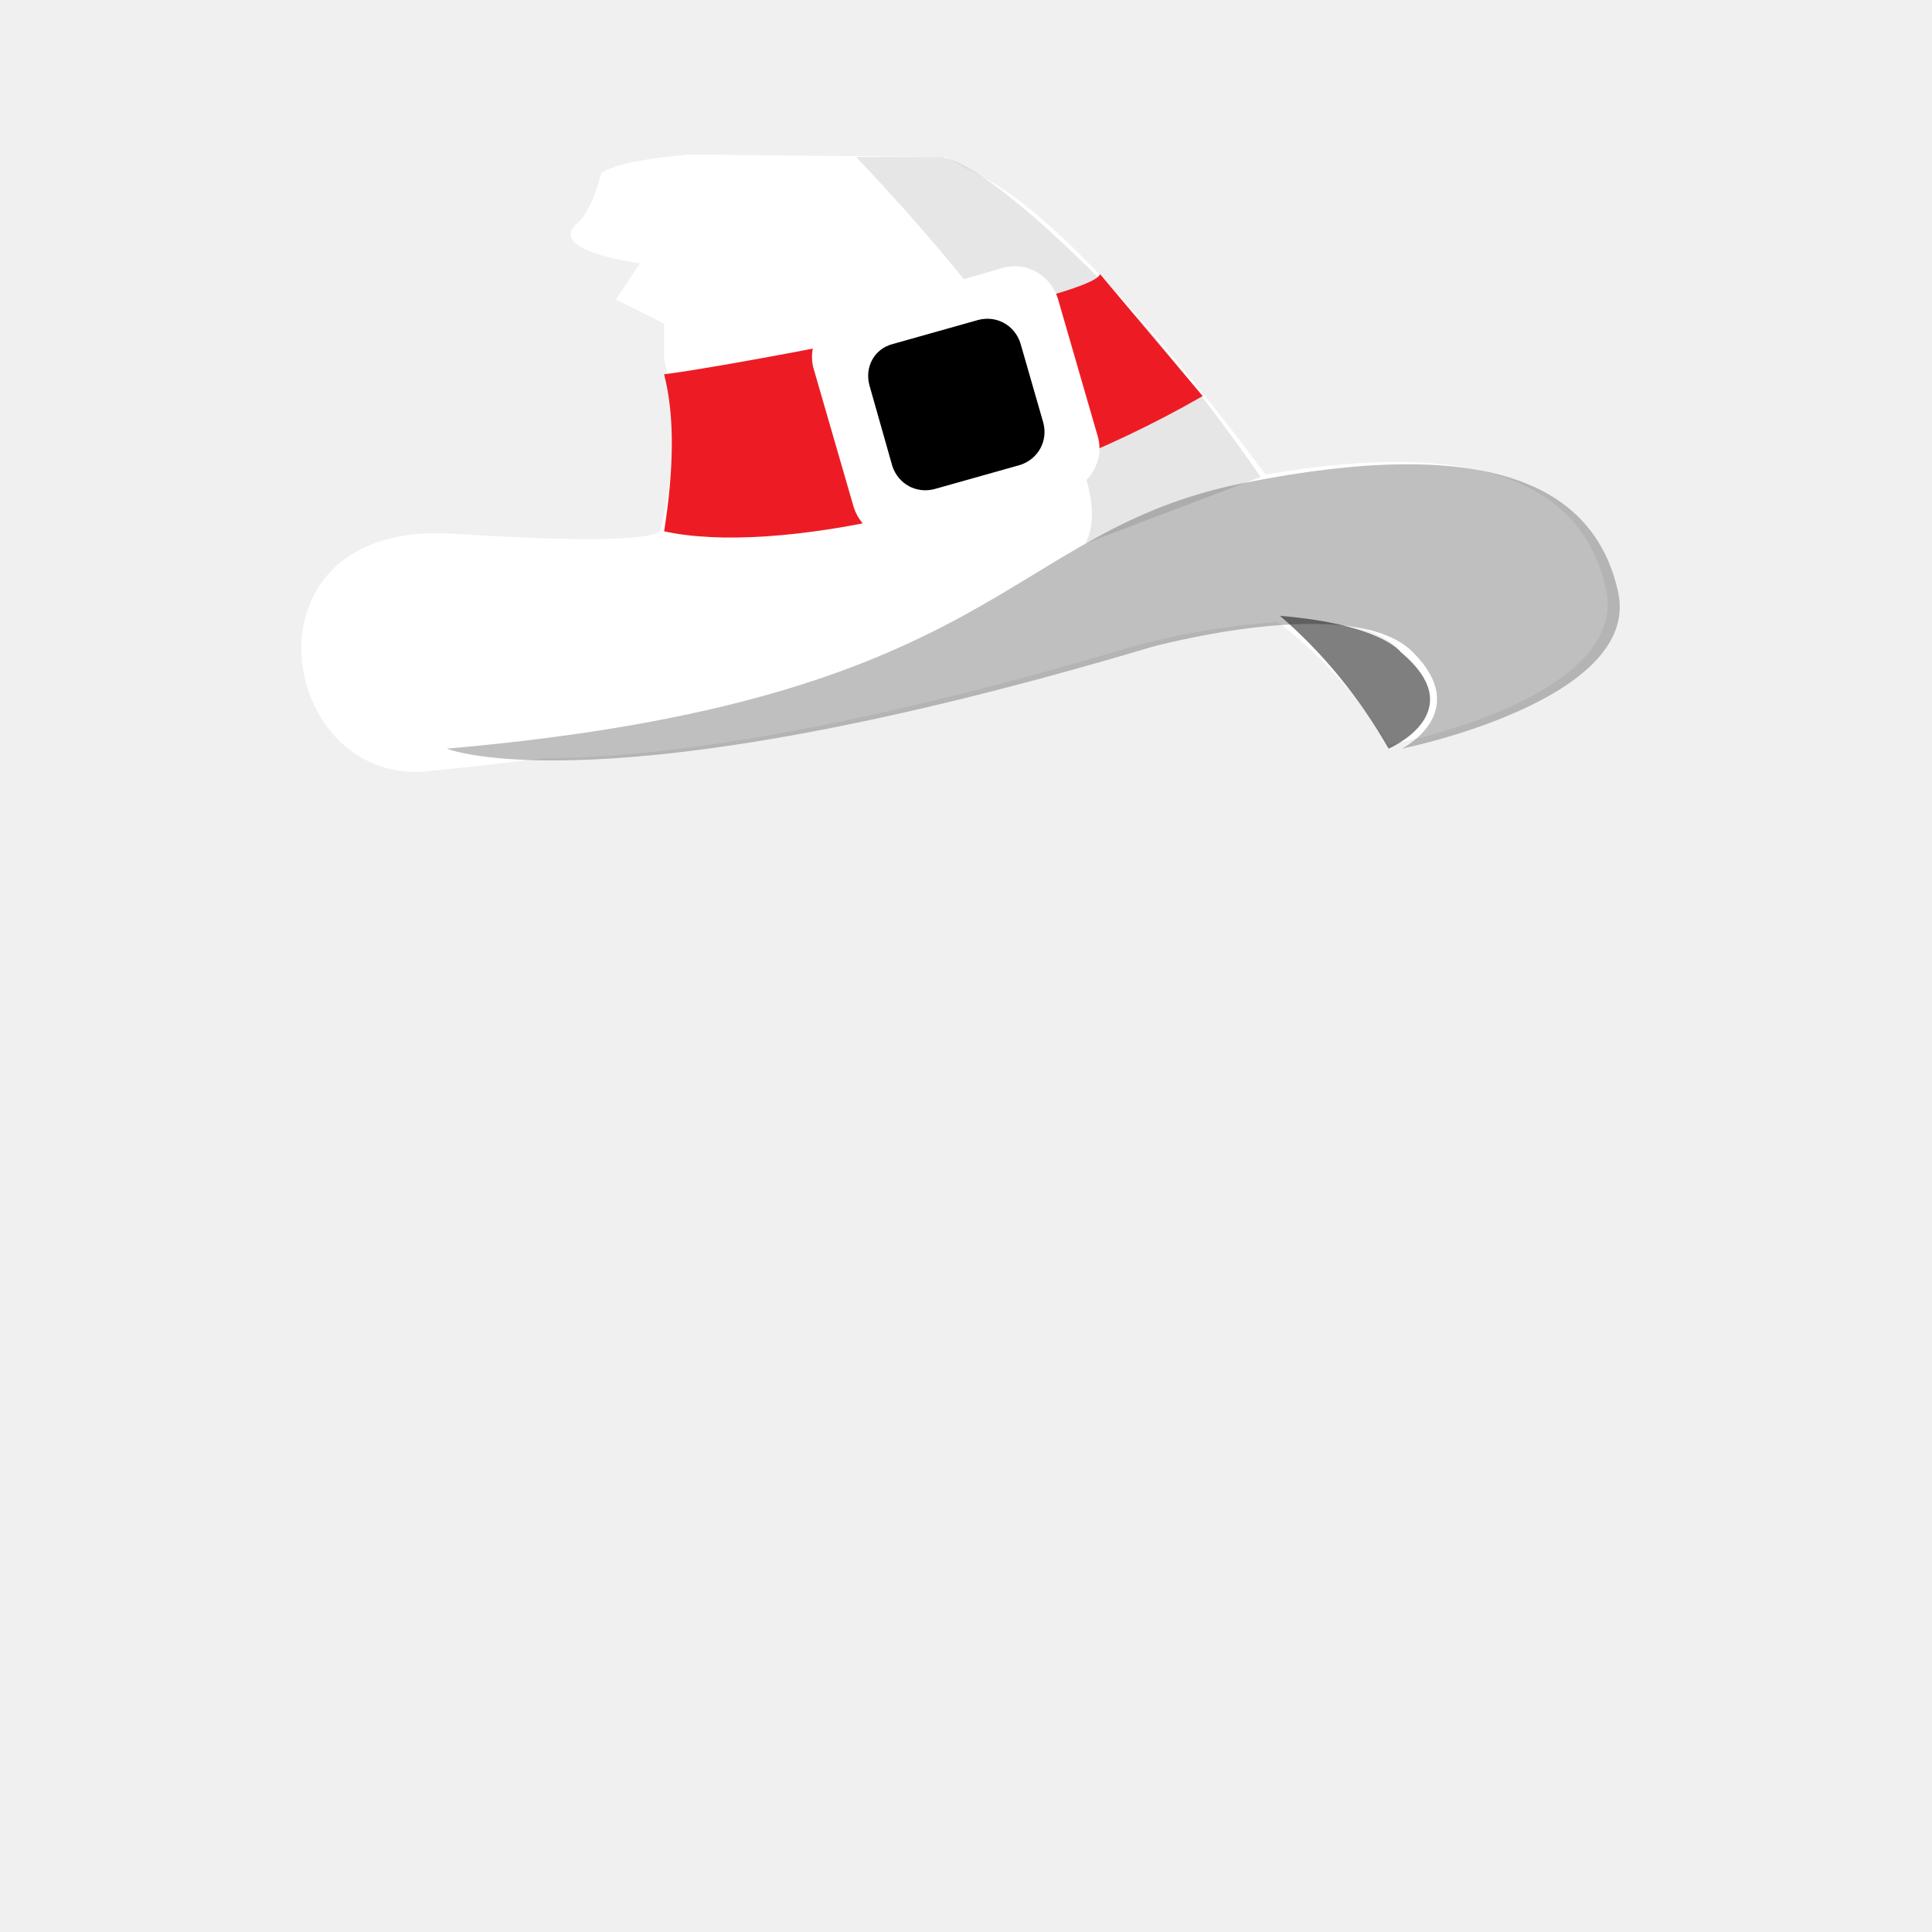
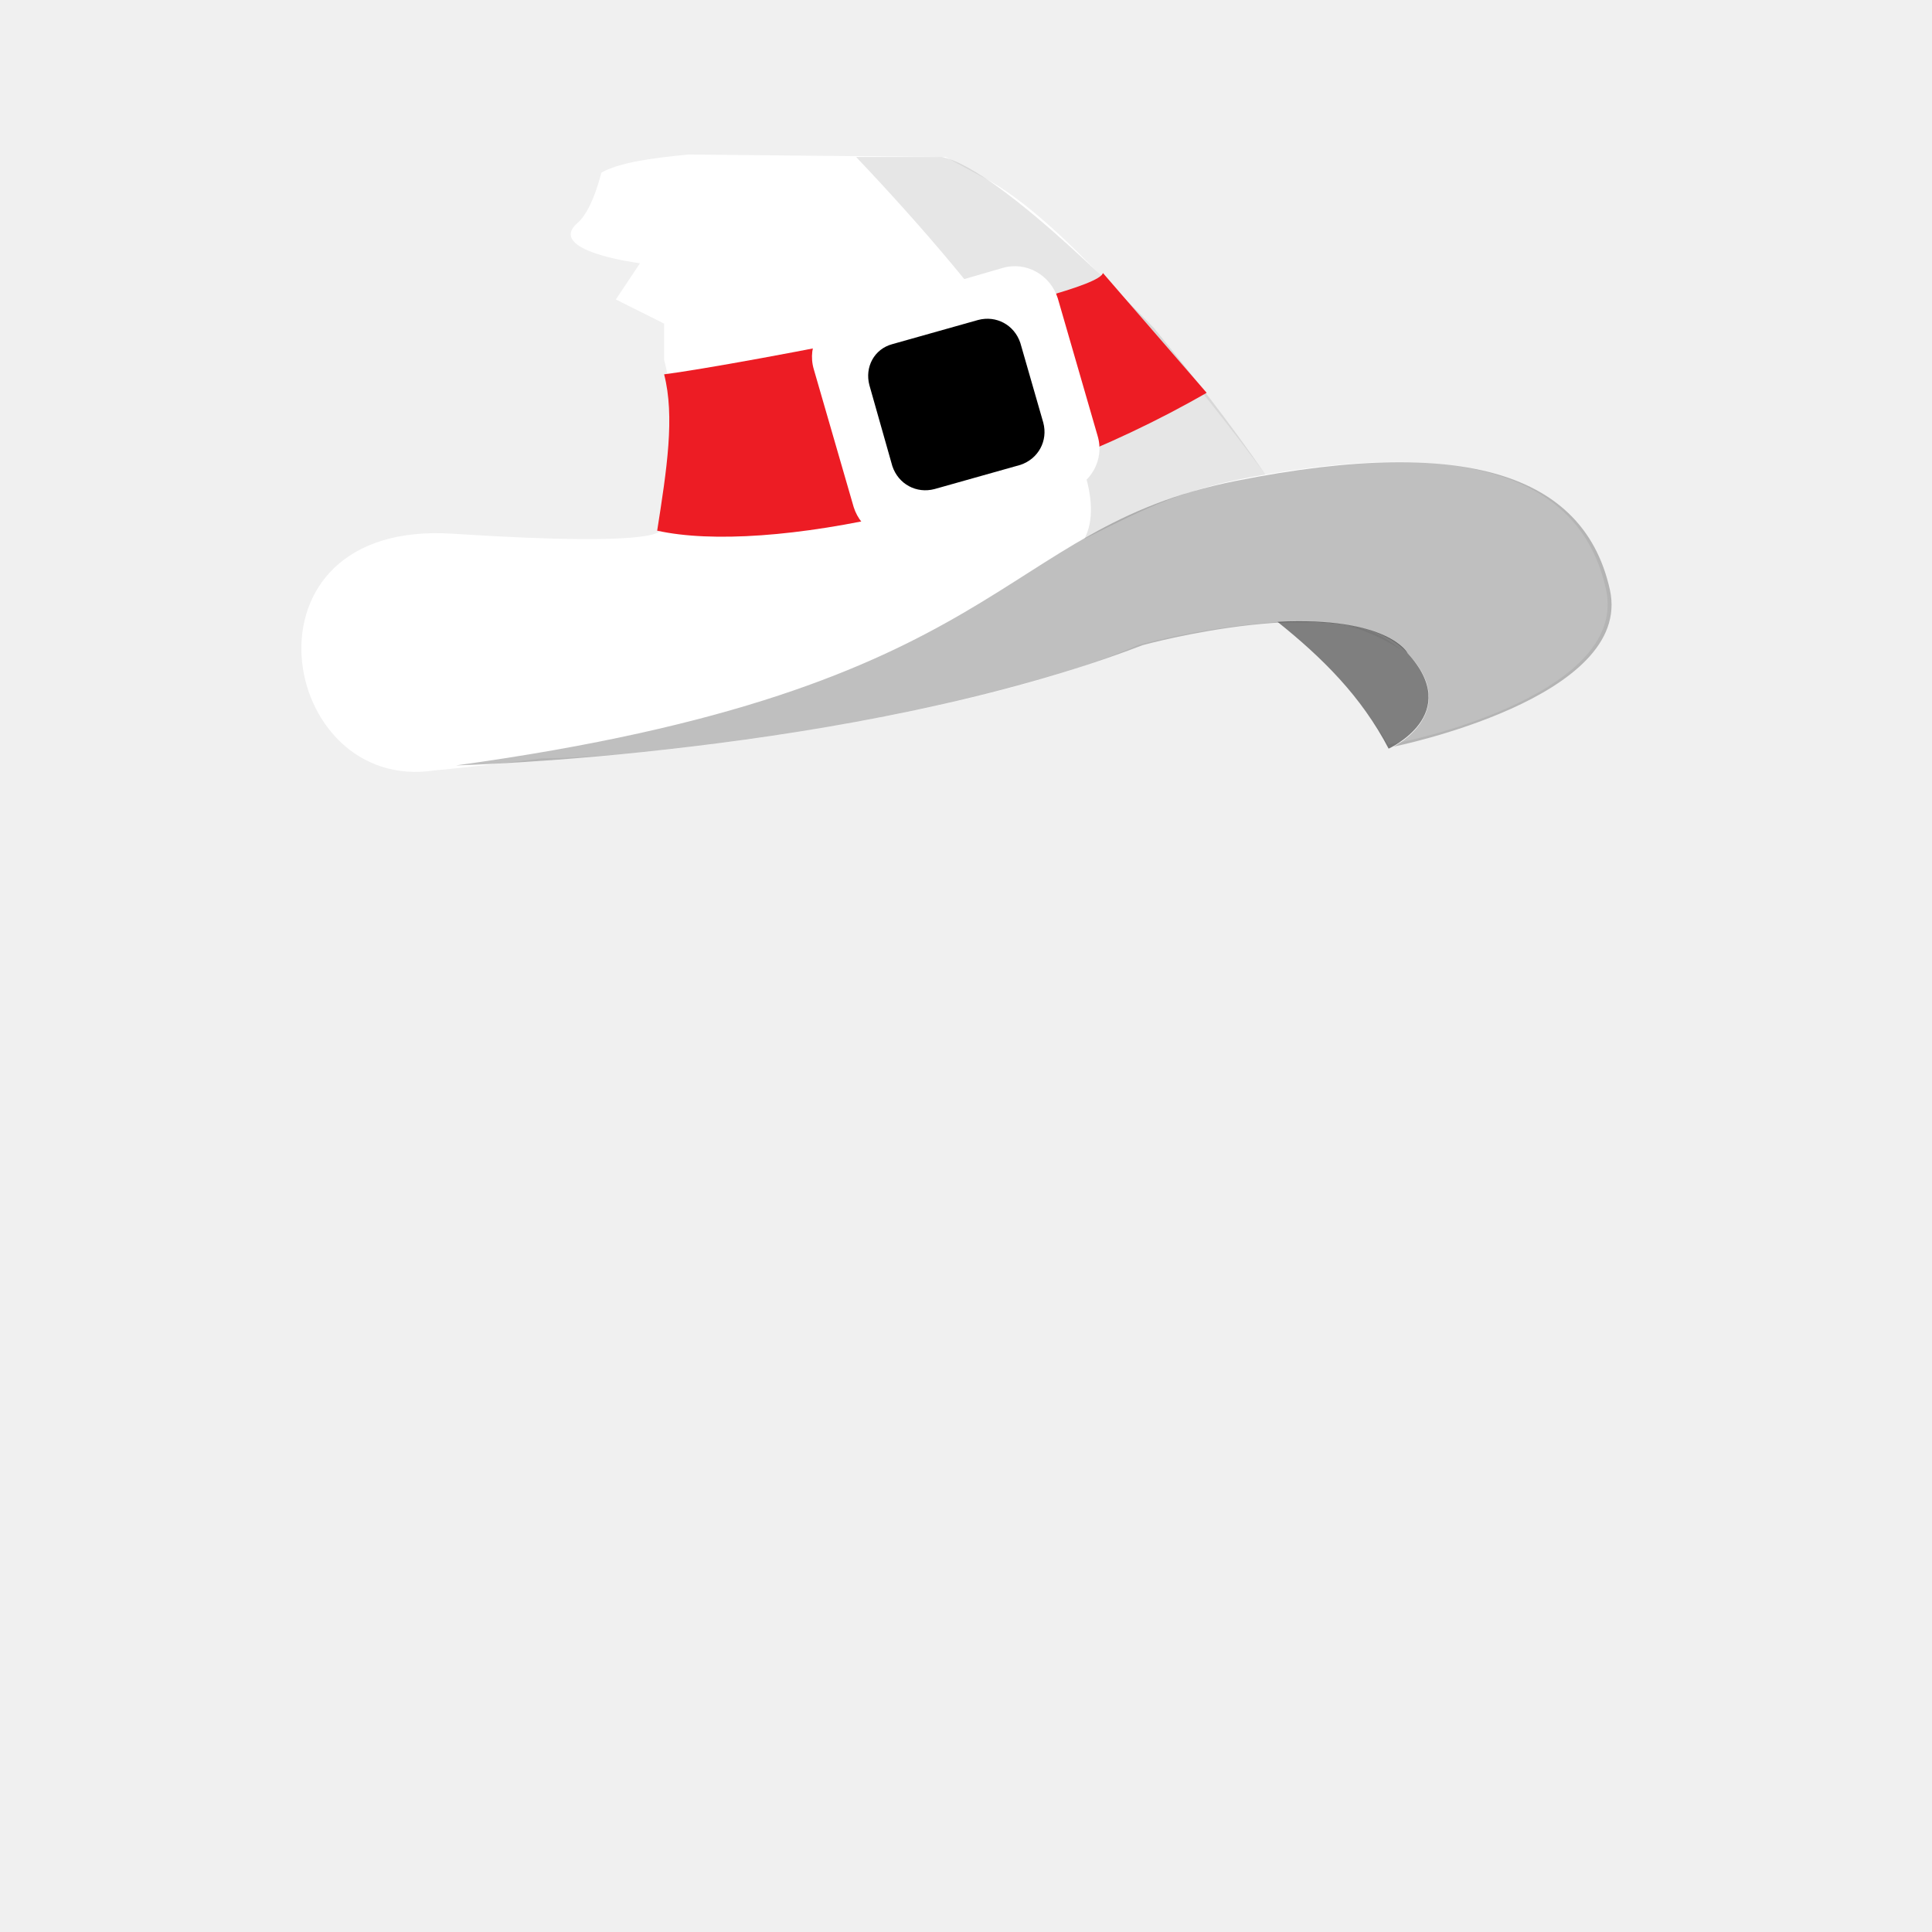
<svg xmlns="http://www.w3.org/2000/svg" version="1.1" id="Layer_1" x="0px" y="0px" viewBox="0 0 160 160" style="enable-background:new 0 0 160 160;" xml:space="preserve">
-   <style type="text/css">
+   <defs id="defs23" />
+   <style type="text/css" id="style2">
	.st0{fill:#FFFFFF;}
	.st1{opacity:0.5;enable-background:new    ;}
	.st2{opacity:0.25;enable-background:new    ;}
	.st3{opacity:0.1;enable-background:new    ;}
	.st4{fill:#ED1C24;}
</style>
-   <path class="st0" d="M133,48.8c-1.9-8.6-10.2-12.6-28.2-9.5C99.4,32,89,19,82,15l-3.7-2L57,12.8c-3.2,0.3-5.8,0.7-7.2,1.5  c0,0-0.7,3-1.9,4.1C45,20.8,53,21.8,53,21.8l-2,3l4,2v3c1.8,6.9-0.3,14-0.3,14s1.2,1.6-17.2,0.4S23,65.8,36,63.8c0,0,3.4-0.3,8.9-1  c8.4,0,23.7-1.7,49.4-9.4c3.8-1,7.6-1.6,11.5-1.9c3.7,2.8,6.8,6.3,9.2,10.2l0.3-0.2l-0.2,0.1C115.1,61.8,135,57.8,133,48.8z   M111.5,51.8c1.7,0.2,3.2,0.9,4.5,2C114.6,52.9,113.1,52.2,111.5,51.8L111.5,51.8z" />
-   <path class="st1" d="M106,51c3.6,3.1,6.6,6.8,9,11c0,0,7-3,1-8C116,54,114.4,51.7,106,51z" />
-   <path class="st2" d="M37,62c0,0,12.7,5.2,58.3-8.4c0,0,16.7-4.6,21.7,0.4s-0.9,8-0.9,8S136,58,134,49s-11-13-31-9S83,58,37,62z" />
-   <path class="st3" d="M70.9,13c11,11.6,22.1,26,19,32l14.5-5.5c-2.9-4.2-6-8.2-9.2-12.1C95.2,27.4,83,14,78,13H70.9z" />
-   <path class="st4" d="M55,44c9,2,28.3-1.8,44.6-11.2l-8.5-10.1c-0.5,2-30.5,7.6-36.1,8.3C55.9,34.5,55.8,38.9,55,44z" />
-   <path class="st0" d="M69.9,26l13.1-3.8c2-0.6,4,0.6,4.6,2.5l3.3,11.4c0.6,2-0.6,4-2.5,4.6l-13.1,3.8c-2,0.6-4-0.6-4.6-2.5l-3.3-11.4  C66.8,28.6,68,26.6,69.9,26z" />
-   <path d="M73.9,28.5l7.1-2c1.5-0.4,3,0.4,3.5,1.9l1.9,6.6c0.4,1.5-0.4,3-1.9,3.5l-7.1,2c-1.5,0.4-3-0.4-3.5-1.9L72,31.9  C71.6,30.4,72.4,28.9,73.9,28.5z" />
+   <path class="st0" d="M 133,48.8 C 131.1,40.2 122.8,36.2 104.8,39.3 99.4,32 89,19 82,15 L 78.3,13 57,12.8 c -3.2,0.3 -5.8,0.7 -7.2,1.5 0,0 -0.7,3 -1.9,4.1 -2.9,2.4 5.1,3.4 5.1,3.4 l -2,3 4,2 v 3 c 1.8,6.9 -0.3,14 -0.3,14 0,0 1.2,1.6 -17.2,0.4 C 19.1,43 23,65.8 36,63.8 c 0,0 3.4,-0.3 8.9,-1 8.4,0 35.625,-3.378 49.4,-9.4 3.8,-1 7.6,-1.6 11.5,-1.9 3.7,2.8 6.8,6.3 9.2,10.2 l 0.3,-0.2 -0.2,0.1 c 0,0.2 19.9,-3.8 17.9,-12.8 z m -21.5,3 c 1.7,0.2 3.2,0.9 4.5,2 -1.4,-0.9 -2.9,-1.6 -4.5,-2 z" id="path6" style="fill:#ffffff" />
+   <path class="st1" d="m 105.8,51.5 c 3.66,2.92 6.95,6.18 9.2,10.5 0,0 6.251,-2.82 1.569,-7.91 0,0 -1.59,-3.058 -10.769,-2.59 z" id="path8" style="opacity:0.5;enable-background:new" />
+   <path class="st2" d="m 37.76,63.389 c 0,0 33.126,-0.85 56.862,-9.958 0,0 16.7,-4.6 21.7,0.4 5,5 -0.9,8 -0.9,8 0,0 19.9,-4 17.9,-13 -2,-9 -11,-13 -31,-9 -20,4 -18.477,17.228 -64.562,23.558 z" id="path10" style="opacity:0.25;enable-background:new" />
+   <path class="st3" d="M 70.9,13 C 81.9,24.6 92.915,38.619 89.815,44.619 94.919,42.084 98.003,40.411 104.8,39.3 101.9,35.1 98.781,31.088 95.581,27.188 95.581,27.188 83,14 78,13 Z" id="path12" style="opacity:0.1;enable-background:new" />
+   <path class="st4" d="m 54.425,43.948 c 9,2 29.205,-2.018 45.505,-11.418 L 91.34,22.61 C 90.84,24.61 60.6,30.3 55,31 c 0.9,3.5 0.225,7.848 -0.575,12.948 z" id="path14" style="fill:#ed1c24" />
+   <path class="st0" d="M69.9,26l13.1-3.8c2-0.6,4,0.6,4.6,2.5l3.3,11.4c0.6,2-0.6,4-2.5,4.6l-13.1,3.8c-2,0.6-4-0.6-4.6-2.5l-3.3-11.4  C66.8,28.6,68,26.6,69.9,26z" id="path16" />
+   <path d="M73.9,28.5l7.1-2c1.5-0.4,3,0.4,3.5,1.9l1.9,6.6c0.4,1.5-0.4,3-1.9,3.5l-7.1,2c-1.5,0.4-3-0.4-3.5-1.9L72,31.9  C71.6,30.4,72.4,28.9,73.9,28.5z" id="path18" />
</svg>
